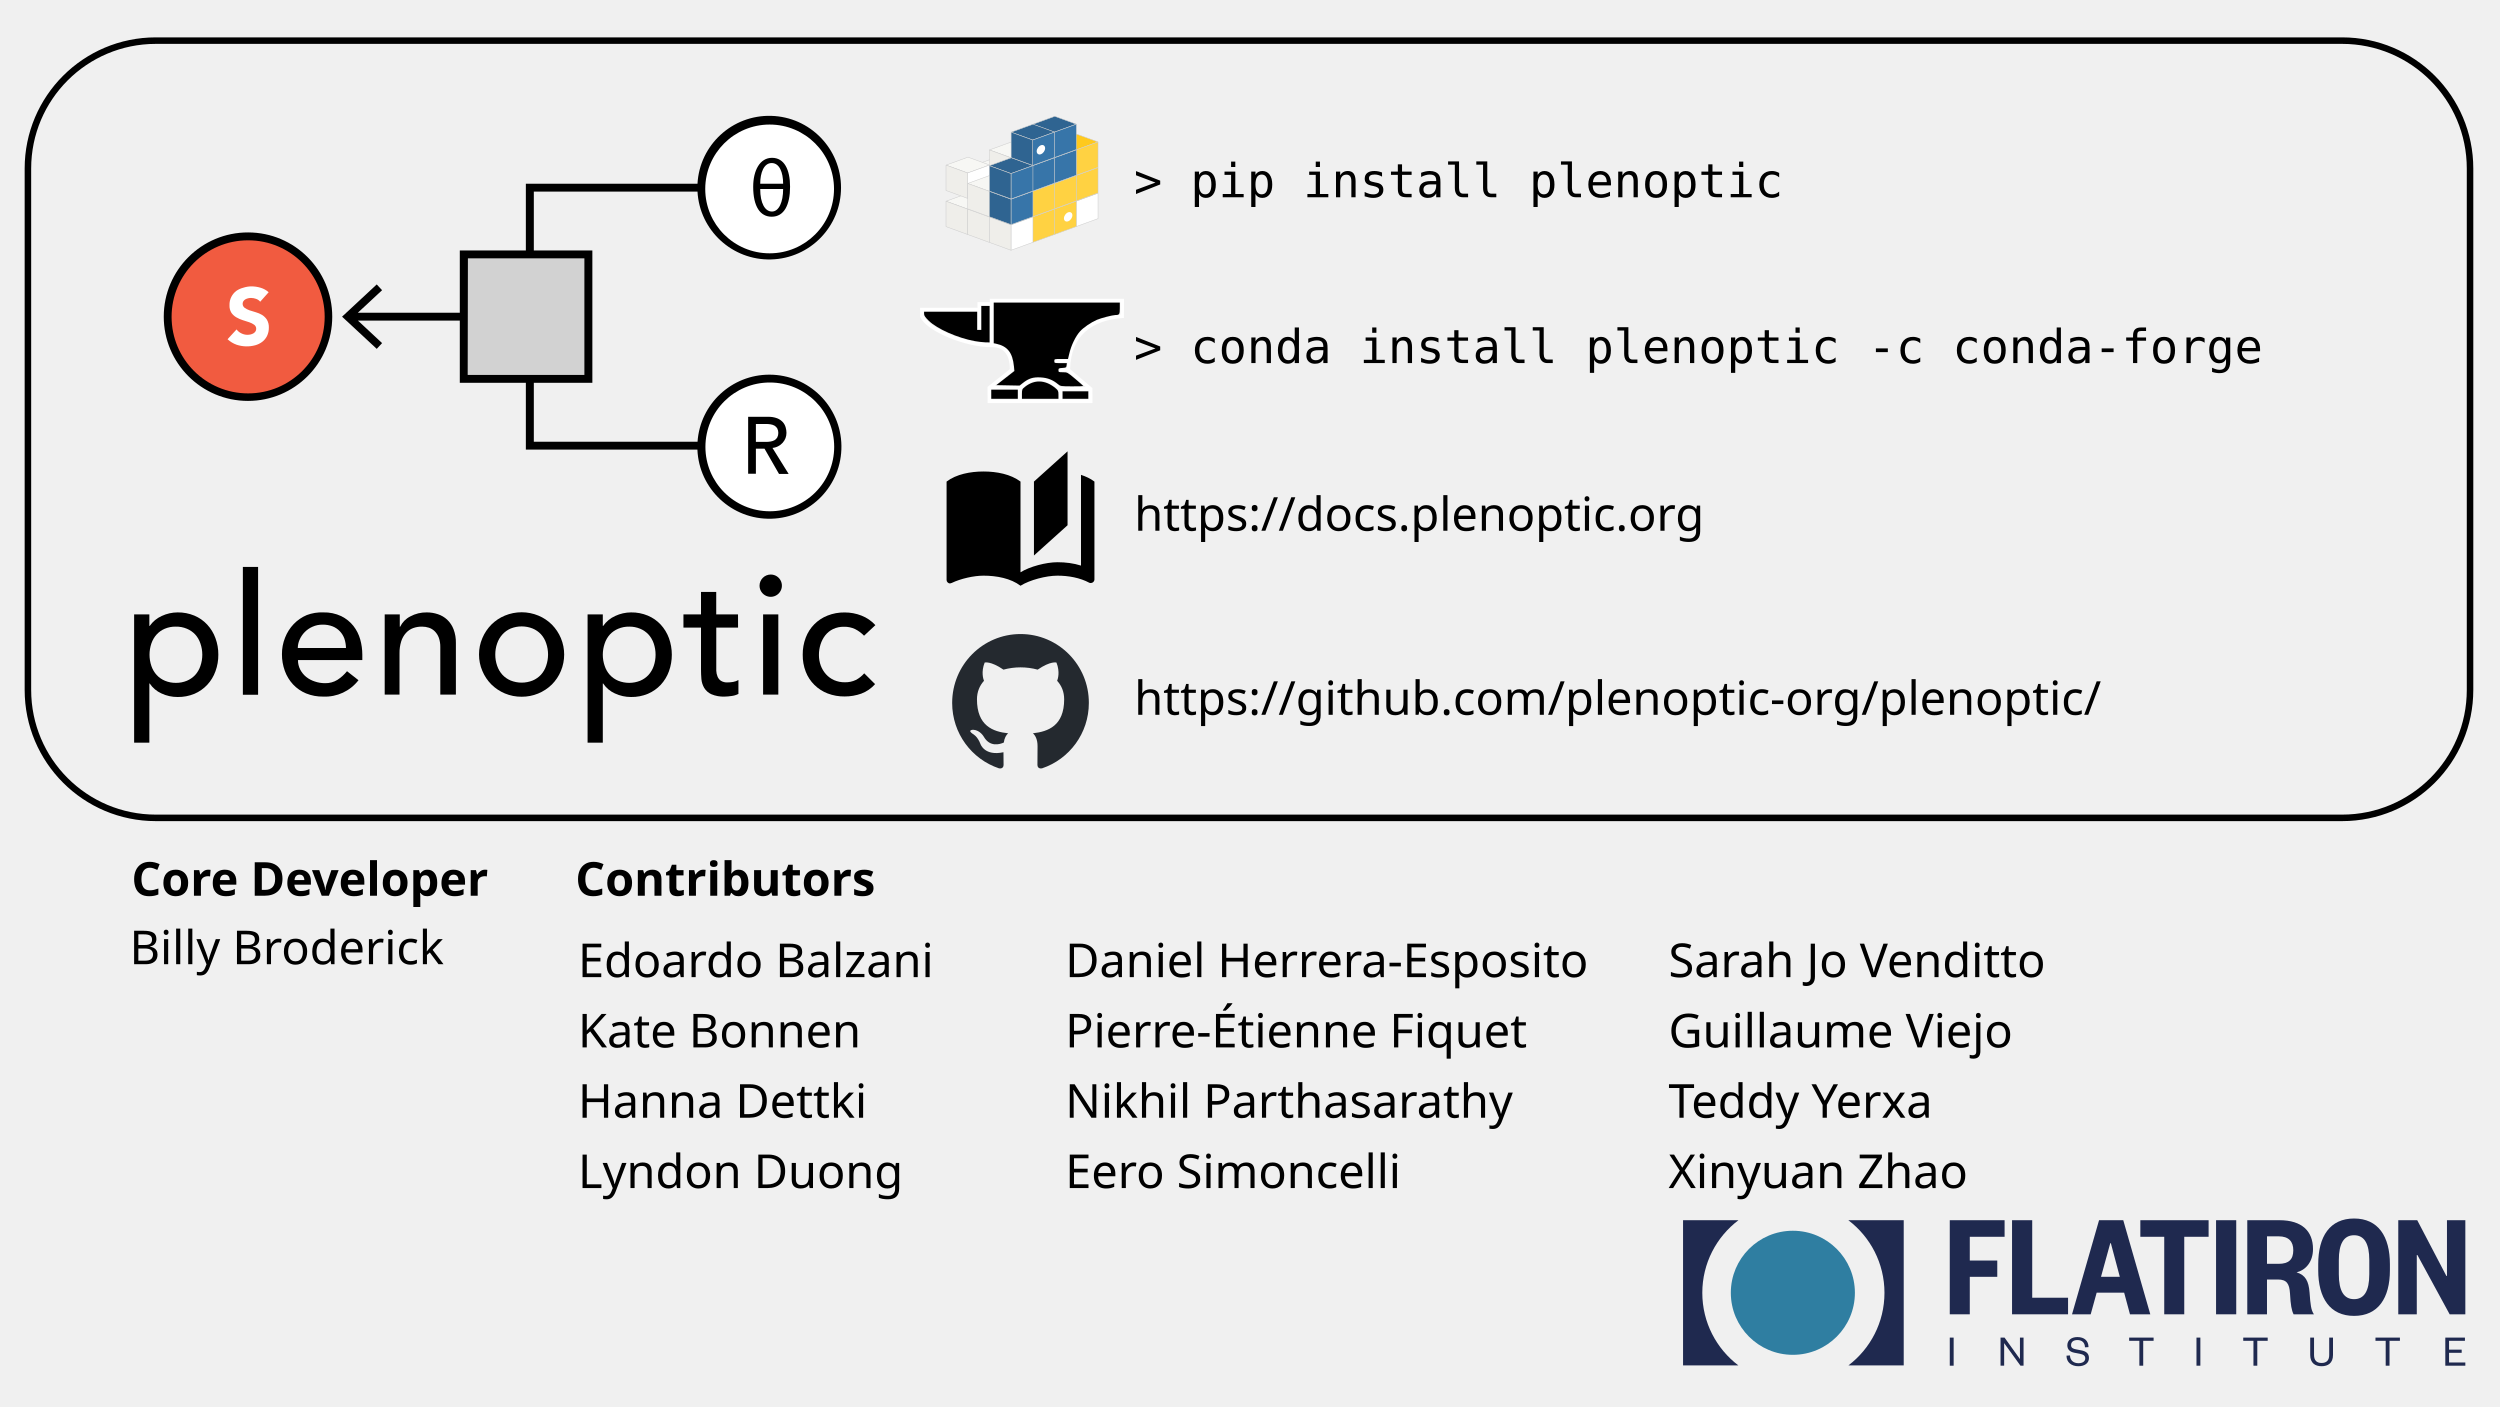
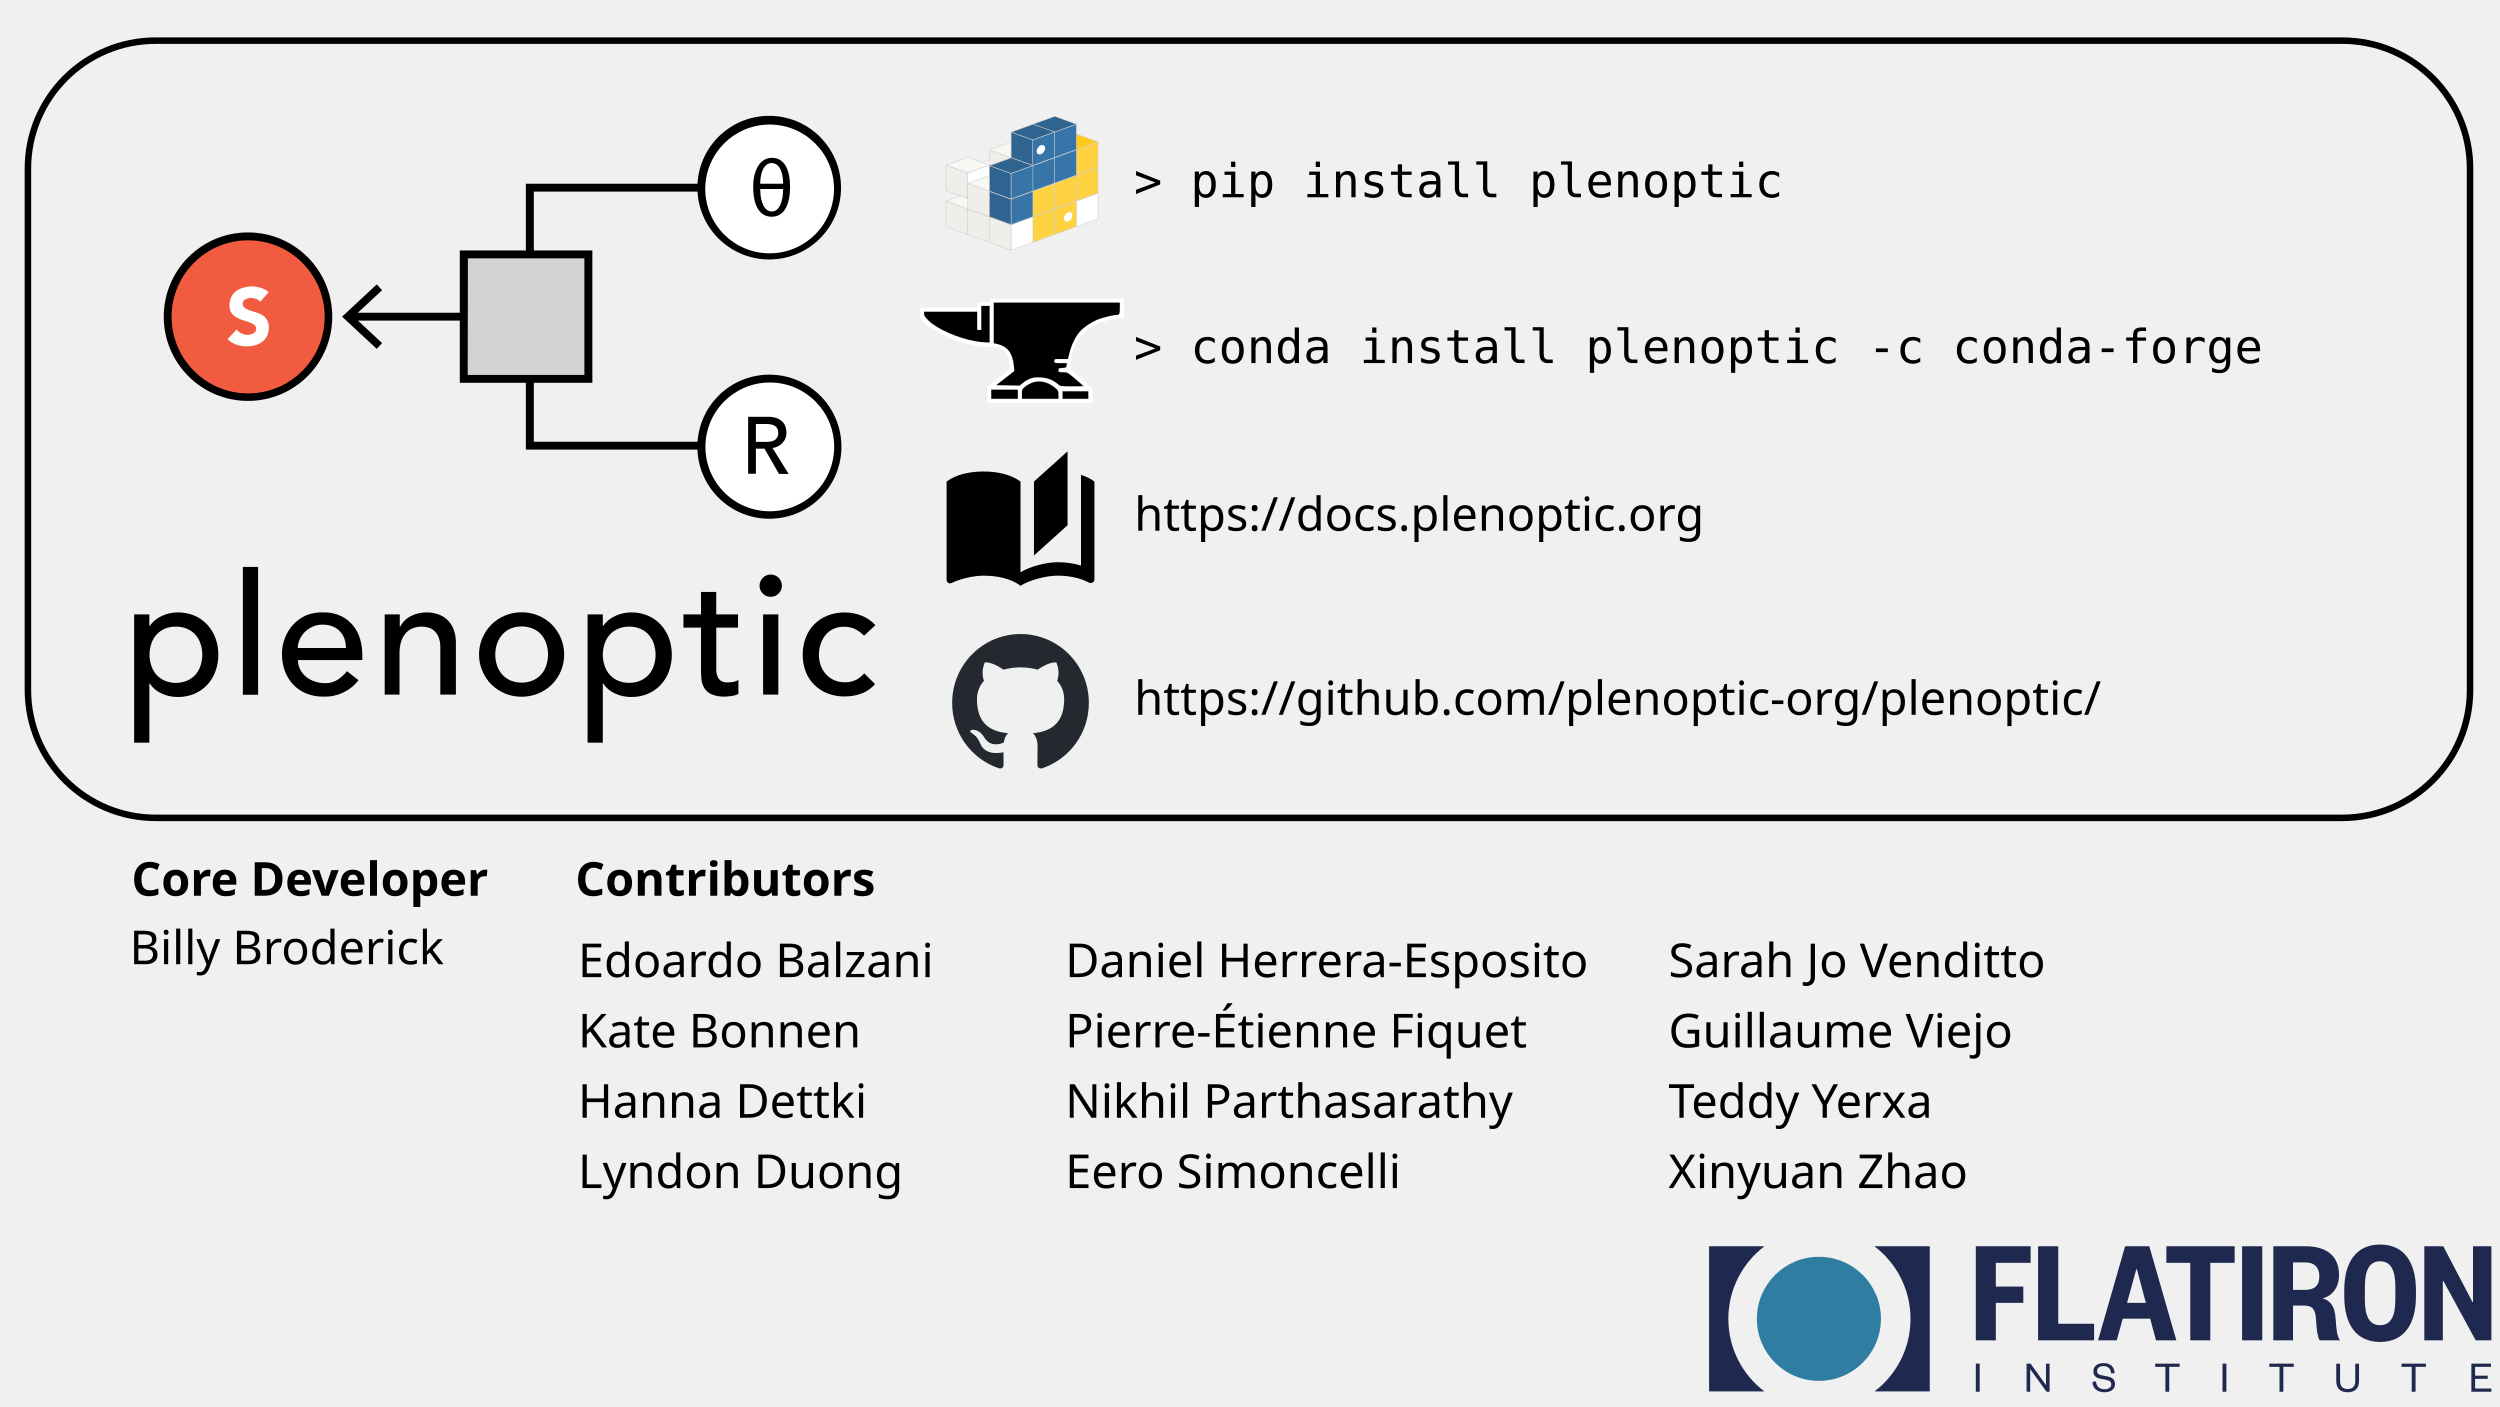
<svg xmlns="http://www.w3.org/2000/svg" width="1920" height="1080" viewBox="0 0 1920 1080" version="1.1" id="svg8" xml:space="preserve">
  <defs id="defs2">
    <style id="style224">.cls-1{fill:#f15b40;}.cls-2{fill:#fff;}.cls-3{fill:#d2d2d2;}</style>
    <clipPath clipPathUnits="userSpaceOnUse" id="clipPath2696">
      <path d="M 0,0 H 900 V 612 H 0 Z" id="path2694" />
    </clipPath>
    <clipPath clipPathUnits="userSpaceOnUse" id="clipPath2722">
      <path d="M 0,0 H 900 V 612 H 0 Z" id="path2720" />
    </clipPath>
    <clipPath clipPathUnits="userSpaceOnUse" id="clipPath2744">
      <path d="M 0,0 H 900 V 612 H 0 Z" id="path2742" />
    </clipPath>
    <clipPath clipPathUnits="userSpaceOnUse" id="clipPath2764">
      <path d="M 0,0 H 900 V 612 H 0 Z" id="path2762" />
    </clipPath>
  </defs>
  <g id="layer1" transform="translate(0,-11.24998)">
    <rect style="fill:none;stroke:none;stroke-width:8.731;stroke-miterlimit:11.5;stroke-dasharray:none;stop-color:#000000" id="rect8149" width="254.651" height="265.375" x="455.75" y="729.935" transform="matrix(1.47702,0,0,0.8881117,-175.1844,86.25784)" />
    <rect style="fill:none;stroke:none;stroke-width:8.263;stroke-miterlimit:11.5;stroke-dasharray:none;stop-color:#000000" id="rect8149-1" width="254.651" height="265.375" x="455.75" y="729.935" transform="matrix(1.649326,0,0,0.8881117,144.348,86.25784)" />
    <rect style="fill:none;stroke:none;stroke-width:8.283;stroke-miterlimit:11.5;stroke-dasharray:none;stop-color:#000000" id="rect8149-1-8" width="254.651" height="265.375" x="455.75" y="729.935" transform="matrix(1.641321,0,0,0.8881117,589.935,86.25784)" />
-     <g id="g3126" transform="matrix(4.551261,0,0,-4.551261,-1437.081,3224.514)" style="stroke-width:0.293">
+     <g id="g3126" transform="matrix(4.551261,0,0,-4.551261,-1417.081,3244.514)" style="stroke-width:0.293">
      <g id="g2672" transform="translate(644.7677,484.2341)" style="stroke-width:0.293">
        <path d="M 0,0 V 15.879 H 9.25 V 13.081 H 3.377 V 9.073 H 8.015 V 6.326 H 3.377 V 0 Z" style="fill:#1f294f;fill-opacity:1;fill-rule:nonzero;stroke:none;stroke-width:0.293" id="path2674" />
      </g>
      <g id="g2676" transform="translate(658.6792,500.1126)" style="stroke-width:0.293">
        <path d="m 0,0 v -13.081 h 6.049 v -2.798 H -3.403 V 0 Z" style="fill:#1f294f;fill-opacity:1;fill-rule:nonzero;stroke:none;stroke-width:0.293" id="path2678" />
      </g>
      <g id="g2680" transform="translate(674.0422,500.1126)" style="stroke-width:0.293">
        <path d="M 0,0 4.562,-15.879 H 1.134 l -0.983,3.655 h -4.637 l -1.009,-3.655 h -3.15 L -4.083,0 Z m -3.756,-9.552 h 3.176 l -1.512,5.671 h -0.101 z" style="fill:#1f294f;fill-opacity:1;fill-rule:nonzero;stroke:none;stroke-width:0.293" id="path2682" />
      </g>
      <g id="g2684" transform="translate(680.9583,484.2341)" style="stroke-width:0.293">
        <path d="m 0,0 v 13.081 h -4.033 v 2.798 H 7.486 V 13.081 H 3.377 V 0 Z" style="fill:#1f294f;fill-opacity:1;fill-rule:nonzero;stroke:none;stroke-width:0.293" id="path2686" />
      </g>
      <path d="m 693.106,484.234 h -3.403 v 15.879 h 3.403 z" style="fill:#1f294f;fill-opacity:1;fill-rule:nonzero;stroke:none;stroke-width:0.293" id="path2688" />
      <g id="g2690" style="stroke-width:0.293">
        <g id="g2692" clip-path="url(#clipPath2696)" style="stroke-width:0.293">
          <g id="g2698" transform="translate(702.7833,484.2341)" style="stroke-width:0.293">
            <path d="m 0,0 c -0.328,0.655 -0.504,1.562 -0.605,3.529 -0.101,1.613 -0.529,2.344 -2.041,2.344 h -1.84 V 0 h -3.327 v 15.879 h 5.419 c 3.856,0 5.671,-1.891 5.671,-4.865 C 3.277,8.796 1.991,7.435 0.504,7.082 1.991,6.629 2.546,5.621 2.697,3.68 2.848,1.562 2.949,0.731 3.428,0 Z m -2.52,8.519 c 1.713,0 2.47,0.731 2.47,2.294 0,1.461 -0.757,2.344 -2.47,2.344 H -4.486 V 8.519 Z" style="fill:#1f294f;fill-opacity:1;fill-rule:nonzero;stroke:none;stroke-width:0.293" id="path2700" />
          </g>
          <g id="g2702" transform="translate(719.0389,491.6793)" style="stroke-width:0.293">
            <path d="m 0,0 c 0,-4.713 -1.991,-7.713 -6.049,-7.713 -4.058,0 -6.049,3 -6.049,7.713 v 1.008 c 0,4.713 1.991,7.713 6.049,7.713 4.058,0 6.049,-3 6.049,-7.713 z m -3.478,1.689 c 0,2.822 -0.857,4.209 -2.571,4.209 -1.714,0 -2.571,-1.387 -2.571,-4.209 V -0.68 c 0,-2.823 0.857,-4.21 2.571,-4.21 1.714,0 2.571,1.387 2.571,4.21 z" style="fill:#1f294f;fill-opacity:1;fill-rule:nonzero;stroke:none;stroke-width:0.293" id="path2704" />
          </g>
        </g>
      </g>
      <g id="g2706" transform="translate(728.5651,490.7116)" style="stroke-width:0.293">
        <path d="m 0,0 h 0.101 v 9.401 h 3.1 V -6.478 H 0.555 L -4.89,3.529 h -0.1 V -6.478 H -8.116 V 9.401 h 3.201 z" style="fill:#1f294f;fill-opacity:1;fill-rule:nonzero;stroke:none;stroke-width:0.293" id="path2708" />
      </g>
      <path d="m 644.768,475.563 h 0.654 v 4.741 h -0.654 z" style="fill:#1f294f;fill-opacity:1;fill-rule:nonzero;stroke:none;stroke-width:0.293" id="path2710" />
      <g id="g2712" transform="translate(656.6081,476.6764)" style="stroke-width:0.293">
        <path d="M 0,0 V 3.627 H 0.61 V -1.114 H 0.09 l -2.754,3.808 v -3.808 h -0.61 v 4.741 h 0.677 z" style="fill:#1f294f;fill-opacity:1;fill-rule:nonzero;stroke:none;stroke-width:0.293" id="path2714" />
      </g>
      <g id="g2716" style="stroke-width:0.293">
        <g id="g2718" clip-path="url(#clipPath2722)" style="stroke-width:0.293">
          <g id="g2724" transform="translate(665.0476,477.2935)" style="stroke-width:0.293">
            <path d="m 0,0 c 0.038,-0.865 0.632,-1.31 1.43,-1.31 0.707,0 1.151,0.302 1.151,0.821 0,0.436 -0.286,0.647 -0.903,0.768 l -0.941,0.18 c -0.699,0.136 -1.181,0.512 -1.181,1.249 0,0.828 0.655,1.393 1.693,1.393 1.189,0 1.874,-0.632 1.882,-1.701 L 2.536,1.37 C 2.514,2.153 2.039,2.597 1.257,2.597 0.572,2.597 0.188,2.273 0.188,1.746 0.188,1.279 0.497,1.129 1.046,1.024 L 1.904,0.858 C 2.77,0.693 3.206,0.316 3.206,-0.444 c 0,-0.873 -0.753,-1.377 -1.776,-1.377 -1.167,0 -2.017,0.639 -2.017,1.783 z" style="fill:#1f294f;fill-opacity:1;fill-rule:nonzero;stroke:none;stroke-width:0.293" id="path2726" />
          </g>
        </g>
      </g>
      <g id="g2728" transform="translate(676.7616,475.5625)" style="stroke-width:0.293">
        <path d="M 0,0 V 4.2 H -1.724 V 4.741 H 2.401 V 4.2 H 0.647 V 0 Z" style="fill:#1f294f;fill-opacity:1;fill-rule:nonzero;stroke:none;stroke-width:0.293" id="path2730" />
      </g>
      <path d="m 686.398,475.563 h 0.655 v 4.741 h -0.655 z" style="fill:#1f294f;fill-opacity:1;fill-rule:nonzero;stroke:none;stroke-width:0.293" id="path2732" />
      <g id="g2734" transform="translate(696.0131,475.5625)" style="stroke-width:0.293">
        <path d="M 0,0 V 4.2 H -1.724 V 4.741 H 2.401 V 4.2 H 0.647 V 0 Z" style="fill:#1f294f;fill-opacity:1;fill-rule:nonzero;stroke:none;stroke-width:0.293" id="path2736" />
      </g>
      <g id="g2738" style="stroke-width:0.293">
        <g id="g2740" clip-path="url(#clipPath2744)" style="stroke-width:0.293">
          <g id="g2746" transform="translate(705.5891,477.3763)" style="stroke-width:0.293">
            <path d="m 0,0 v 2.928 h 0.647 v -2.935 c 0,-0.904 0.444,-1.347 1.272,-1.347 0.828,0 1.287,0.443 1.287,1.339 v 2.943 h 0.64 V 0 C 3.846,-1.385 2.988,-1.904 1.919,-1.904 0.85,-1.904 0,-1.385 0,0" style="fill:#1f294f;fill-opacity:1;fill-rule:nonzero;stroke:none;stroke-width:0.293" id="path2748" />
          </g>
        </g>
      </g>
      <g id="g2750" transform="translate(718.3264,475.5625)" style="stroke-width:0.293">
        <path d="M 0,0 V 4.2 H -1.724 V 4.741 H 2.401 V 4.2 H 0.647 V 0 Z" style="fill:#1f294f;fill-opacity:1;fill-rule:nonzero;stroke:none;stroke-width:0.293" id="path2752" />
      </g>
      <g id="g2754" transform="translate(731.7662,475.5625)" style="stroke-width:0.293">
        <path d="m 0,0 h -3.379 v 4.741 h 3.311 V 4.2 H -2.747 V 2.709 h 2.13 V 2.175 h -2.13 V 0.542 H 0 Z" style="fill:#1f294f;fill-opacity:1;fill-rule:nonzero;stroke:none;stroke-width:0.293" id="path2756" />
      </g>
      <g id="g2758" style="stroke-width:0.293">
        <g id="g2760" clip-path="url(#clipPath2764)" style="stroke-width:0.293">
          <g id="g2766" transform="translate(599.76,500.1126)" style="stroke-width:0.293">
            <path d="m 0,0 v -24.496 h 9.325 c -3.691,2.807 -6.076,7.244 -6.076,12.239 0,5.006 2.394,9.451 6.099,12.257" style="fill:#1f294f;fill-opacity:1;fill-rule:nonzero;stroke:none;stroke-width:0.293" id="path2768" />
          </g>
          <g id="g2770" transform="translate(636.9974,500.1126)" style="stroke-width:0.293">
            <path d="m 0,0 v -24.496 h -9.325 c 3.691,2.807 6.076,7.244 6.076,12.239 0,5.006 -2.394,9.451 -6.099,12.257" style="fill:#1f294f;fill-opacity:1;fill-rule:nonzero;stroke:none;stroke-width:0.293" id="path2772" />
          </g>
          <g id="g2774" transform="translate(607.8212,487.8647)" style="stroke-width:0.293">
            <path d="M 0,0 C 0,5.782 4.687,10.469 10.468,10.469 16.25,10.469 20.937,5.782 20.937,0 20.937,-5.782 16.25,-10.468 10.468,-10.468 4.687,-10.468 0,-5.782 0,0" style="fill:#2f7ea1;fill-opacity:1;fill-rule:nonzero;stroke:none;stroke-width:0.293" id="path2776" />
          </g>
        </g>
      </g>
    </g>
    <rect style="fill:none;stroke:#000000;stroke-width:5;stroke-miterlimit:11.5;stroke-dasharray:none;stop-color:#000000" id="rect6107" width="1875.553" height="596.923" x="61.439" y="71.2" transform="translate(-40,-28.75002)" ry="98.234" />
    <g id="Layer_1-2" data-name="Layer 1" transform="matrix(3.457981,0,0,3.457981,103.0126,100.8495)" style="stroke-width:0.289">
      <path d="m 0,110.55 h 3.38 v 2.56 h 0.08 a 6.46,6.46 0 0 1 2.68,-2.22 8.39,8.39 0 0 1 3.51,-0.79 9.38,9.38 0 0 1 3.74,0.72 8.23,8.23 0 0 1 2.85,2 8.79,8.79 0 0 1 1.82,3 10.28,10.28 0 0 1 0.64,3.66 10.38,10.38 0 0 1 -0.64,3.7 8.65,8.65 0 0 1 -1.82,3 8.46,8.46 0 0 1 -2.85,2 9.38,9.38 0 0 1 -3.74,0.71 8.31,8.31 0 0 1 -3.6,-0.8 6.12,6.12 0 0 1 -2.59,-2.2 H 3.38 v 13.14 H 0 Z m 9.24,2.71 A 6,6 0 0 0 6.8,113.73 5.27,5.27 0 0 0 5,115 a 5.71,5.71 0 0 0 -1.17,2 7.8,7.8 0 0 0 0,5 5.76,5.76 0 0 0 1.17,2 5.29,5.29 0 0 0 1.84,1.28 6.14,6.14 0 0 0 2.44,0.47 6.17,6.17 0 0 0 2.44,-0.47 5.38,5.38 0 0 0 1.84,-1.28 5.59,5.59 0 0 0 1.16,-2 7.62,7.62 0 0 0 0,-5 5.54,5.54 0 0 0 -1.16,-2 5.36,5.36 0 0 0 -1.84,-1.27 6,6 0 0 0 -2.48,-0.47 z" id="path228" style="stroke-width:0.289" />
      <path d="m 24.15,100 h 3.38 v 28.39 h -3.38 z" id="path230" style="stroke-width:0.289" />
      <path d="m 36.39,120.69 a 4.54,4.54 0 0 0 0.5,2.12 5.34,5.34 0 0 0 1.34,1.64 6.2,6.2 0 0 0 1.91,1 6.91,6.91 0 0 0 2.26,0.37 5,5 0 0 0 2.74,-0.73 9,9 0 0 0 2.14,-1.93 l 2.55,2 a 9.38,9.38 0 0 1 -7.83,3.64 9.74,9.74 0 0 1 -3.82,-0.71 8.33,8.33 0 0 1 -2.89,-2 8.81,8.81 0 0 1 -1.82,-3 10.61,10.61 0 0 1 -0.64,-3.7 9.63,9.63 0 0 1 0.7,-3.7 9.25,9.25 0 0 1 1.91,-3 8.76,8.76 0 0 1 2.91,-2 9.33,9.33 0 0 1 3.65,-0.59 8.8,8.8 0 0 1 4,0.83 7.88,7.88 0 0 1 2.69,2.16 8.68,8.68 0 0 1 1.52,3 12.68,12.68 0 0 1 0.47,3.4 v 1.2 z M 47.05,118 a 7.12,7.12 0 0 0 -0.35,-2.07 4.75,4.75 0 0 0 -1,-1.63 4.46,4.46 0 0 0 -1.6,-1.09 5.88,5.88 0 0 0 -2.23,-0.39 5.27,5.27 0 0 0 -2.27,0.47 5.55,5.55 0 0 0 -2.86,2.89 4.62,4.62 0 0 0 -0.39,1.82 z" id="path232" style="stroke-width:0.289" />
      <path d="M 55.65,110.55 H 59 v 2.74 h 0.08 a 5,5 0 0 1 2.24,-2.29 7.43,7.43 0 0 1 3.68,-0.9 7.55,7.55 0 0 1 2.46,0.4 5.54,5.54 0 0 1 2.07,1.22 5.79,5.79 0 0 1 1.41,2.12 8.1,8.1 0 0 1 0.52,3.06 v 11.45 H 68 v -10.51 a 6,6 0 0 0 -0.33,-2.12 3.87,3.87 0 0 0 -0.91,-1.43 3.31,3.31 0 0 0 -1.29,-0.79 4.88,4.88 0 0 0 -1.52,-0.24 5.62,5.62 0 0 0 -2,0.33 4.06,4.06 0 0 0 -1.58,1.08 5,5 0 0 0 -1.05,1.85 8.46,8.46 0 0 0 -0.38,2.67 v 9.16 h -3.29 z" id="path234" style="stroke-width:0.289" />
      <path d="m 76.6,119.45 a 9,9 0 0 1 0.74,-3.64 9.62,9.62 0 0 1 2,-3 9.23,9.23 0 0 1 3,-2 9.72,9.72 0 0 1 7.44,0 9.23,9.23 0 0 1 3,2 9.62,9.62 0 0 1 2,3 9.49,9.49 0 0 1 0,7.3 9.28,9.28 0 0 1 -2,3 9.49,9.49 0 0 1 -6.72,2.72 9.39,9.39 0 0 1 -3.72,-0.73 9.53,9.53 0 0 1 -3,-2 9.28,9.28 0 0 1 -2,-3 9.1,9.1 0 0 1 -0.74,-3.65 z m 3.61,0 a 7.45,7.45 0 0 0 0.41,2.5 5.76,5.76 0 0 0 1.17,2 5.29,5.29 0 0 0 1.84,1.28 6.57,6.57 0 0 0 4.88,0 5.38,5.38 0 0 0 1.84,-1.28 5.59,5.59 0 0 0 1.16,-2 7.62,7.62 0 0 0 0,-5 5.54,5.54 0 0 0 -1.16,-2 5.36,5.36 0 0 0 -1.84,-1.27 6.57,6.57 0 0 0 -4.88,0 5.27,5.27 0 0 0 -1.84,1.32 5.71,5.71 0 0 0 -1.17,2 7.39,7.39 0 0 0 -0.41,2.45 z" id="path236" style="stroke-width:0.289" />
      <path d="m 100.71,110.55 h 3.38 v 2.56 h 0.08 a 6.46,6.46 0 0 1 2.68,-2.22 8.39,8.39 0 0 1 3.51,-0.79 9.34,9.34 0 0 1 3.74,0.72 8.27,8.27 0 0 1 2.86,2 9.12,9.12 0 0 1 1.82,3 10.9,10.9 0 0 1 0,7.36 9,9 0 0 1 -1.82,3 8.5,8.5 0 0 1 -2.86,2 9.34,9.34 0 0 1 -3.74,0.71 8.38,8.38 0 0 1 -3.6,-0.8 6.12,6.12 0 0 1 -2.59,-2.2 h -0.08 v 13.14 h -3.38 z m 9.24,2.71 a 6,6 0 0 0 -2.44,0.47 5.27,5.27 0 0 0 -1.84,1.27 5.54,5.54 0 0 0 -1.16,2 7.62,7.62 0 0 0 0,5 5.59,5.59 0 0 0 1.16,2 5.29,5.29 0 0 0 1.84,1.28 6.57,6.57 0 0 0 4.88,0 5.29,5.29 0 0 0 1.84,-1.28 5.76,5.76 0 0 0 1.17,-2 7.8,7.8 0 0 0 0,-5 5.71,5.71 0 0 0 -1.17,-2 5.27,5.27 0 0 0 -1.84,-1.27 6,6 0 0 0 -2.39,-0.47 z" id="path238" style="stroke-width:0.289" />
      <path d="m 134.13,113.48 h -4.84 v 8.08 c 0,0.5 0,1 0,1.48 a 3.76,3.76 0 0 0 0.28,1.31 2.1,2.1 0 0 0 0.75,0.94 2.55,2.55 0 0 0 1.48,0.36 7.61,7.61 0 0 0 1.24,-0.11 3.7,3.7 0 0 0 1.17,-0.42 v 3.08 a 4.36,4.36 0 0 1 -1.56,0.47 11.2,11.2 0 0 1 -1.48,0.13 6.87,6.87 0 0 1 -3,-0.54 3.62,3.62 0 0 1 -1.57,-1.41 4.66,4.66 0 0 1 -0.61,-1.93 q -0.09,-1.08 -0.09,-2.16 v -9.28 H 122 v -2.93 h 3.9 v -5 h 3.38 v 5 h 4.84 z" id="path240" style="stroke-width:0.289" />
      <path d="m 138.9,104.17 a 2.49,2.49 0 0 1 2.48,-2.48 2.47,2.47 0 0 1 1.75,4.23 2.48,2.48 0 0 1 -4.23,-1.75 z m 0.79,6.38 h 3.38 v 17.8 h -3.38 z" id="path242" style="stroke-width:0.289" />
      <path d="m 162.11,115.28 a 7.17,7.17 0 0 0 -2,-1.48 5.51,5.51 0 0 0 -2.46,-0.51 5.39,5.39 0 0 0 -2.42,0.51 4.91,4.91 0 0 0 -1.73,1.39 6.42,6.42 0 0 0 -1.05,2 7.89,7.89 0 0 0 -0.36,2.38 6.79,6.79 0 0 0 0.41,2.35 6,6 0 0 0 1.17,1.93 5.33,5.33 0 0 0 1.8,1.3 5.79,5.79 0 0 0 2.37,0.47 5.39,5.39 0 0 0 2.44,-0.51 6.26,6.26 0 0 0 1.87,-1.48 l 2.41,2.4 a 7.64,7.64 0 0 1 -3.06,2.11 10.85,10.85 0 0 1 -3.7,0.63 10.21,10.21 0 0 1 -3.78,-0.67 8.62,8.62 0 0 1 -2.94,-1.9 8.29,8.29 0 0 1 -1.92,-2.93 10.16,10.16 0 0 1 -0.67,-3.77 10.3,10.3 0 0 1 0.67,-3.79 8.45,8.45 0 0 1 4.83,-4.9 9.91,9.91 0 0 1 3.81,-0.7 10.1,10.1 0 0 1 3.74,0.7 8.19,8.19 0 0 1 3.09,2.12 z" id="path244" style="stroke-width:0.289" />
      <circle class="cls-1" cx="25.32" cy="44.42" r="17.96" id="circle246" style="stroke-width:0.289" />
      <circle class="cls-2" cx="141.13" cy="16.05" r="15.31" id="circle248" style="stroke-width:0.289" />
      <circle class="cls-2" cx="141.13" cy="73.35" r="15.46" id="circle250" style="stroke-width:0.289" />
      <rect class="cls-3" x="72.94" y="30.34" width="28.16" height="28.16" id="rect252" style="stroke-width:0.289" />
      <path d="m 25.32,27.46 a 17,17 0 1 1 -17,17 17,17 0 0 1 17,-17 m 0,-1.75 A 18.71,18.71 0 1 0 44,44.42 18.71,18.71 0 0 0 25.32,25.71 Z" id="path254" style="stroke-width:0.289" />
      <path class="cls-2" d="m 28,41.1 a 2,2 0 0 0 -0.93,-0.64 3.41,3.41 0 0 0 -1.09,-0.2 2.7,2.7 0 0 0 -0.63,0.07 2.61,2.61 0 0 0 -0.61,0.22 1.4,1.4 0 0 0 -0.46,0.41 1.11,1.11 0 0 0 0.25,1.48 4.35,4.35 0 0 0 1.07,0.56 l 1.4,0.43 a 5.87,5.87 0 0 1 1.41,0.6 3.52,3.52 0 0 1 1.08,1.06 3.26,3.26 0 0 1 0.43,1.77 4.12,4.12 0 0 1 -0.4,1.84 3.64,3.64 0 0 1 -1.06,1.3 4.56,4.56 0 0 1 -1.56,0.77 7.17,7.17 0 0 1 -4.15,-0.12 5.81,5.81 0 0 1 -2,-1.22 l 2,-2.18 a 2.73,2.73 0 0 0 1.08,0.88 3,3 0 0 0 1.35,0.32 3.4,3.4 0 0 0 0.69,-0.08 2.67,2.67 0 0 0 0.62,-0.24 1.4,1.4 0 0 0 0.45,-0.42 1,1 0 0 0 0.17,-0.58 1.08,1.08 0 0 0 -0.44,-0.91 4.18,4.18 0 0 0 -1.1,-0.56 C 25.13,45.51 24.65,45.35 24.14,45.2 a 6.82,6.82 0 0 1 -1.43,-0.63 3.41,3.41 0 0 1 -1.1,-1 A 2.94,2.94 0 0 1 21.18,41.88 3.78,3.78 0 0 1 21.6,40 3.94,3.94 0 0 1 22.67,38.71 4.74,4.74 0 0 1 24.21,38 6.14,6.14 0 0 1 26,37.69 a 7.2,7.2 0 0 1 2.07,0.3 4.73,4.73 0 0 1 1.81,1 z" id="path256" style="stroke-width:0.289" />
      <path d="m 136.37,66.66 h 4.45 a 5.28,5.28 0 0 1 2,0.33 3.47,3.47 0 0 1 1.24,0.84 2.92,2.92 0 0 1 0.64,1.17 4.47,4.47 0 0 1 0.18,1.23 3.36,3.36 0 0 1 -0.21,1.17 3.45,3.45 0 0 1 -1.6,1.78 3.46,3.46 0 0 1 -1.3,0.39 l 3.59,5.77 h -2.14 L 140,73.73 h -1.91 v 5.58 h -1.72 z m 1.72,5.57 h 2.25 a 5.51,5.51 0 0 0 1,-0.08 2.68,2.68 0 0 0 0.88,-0.29 1.75,1.75 0 0 0 0.62,-0.62 2.11,2.11 0 0 0 0.23,-1 2.15,2.15 0 0 0 -0.23,-1 1.75,1.75 0 0 0 -0.62,-0.62 2.68,2.68 0 0 0 -0.88,-0.29 6.61,6.61 0 0 0 -1,-0.08 h -2.25 z" id="path258" style="stroke-width:0.289" />
      <path d="m 141.13,57.3 a 16,16 0 0 0 -16,14.89 H 88.77 V 59.11 h 13 V 29.72 h -13 V 16.64 h 36.35 a 15.95,15.95 0 1 0 0,-1.75 H 87 V 29.72 H 72.33 V 43.54 H 49.69 l 5.38,-5 -1.19,-1.28 -7.7,7.16 7.7,7.15 1.19,-1.28 -5.37,-5 H 72.33 V 59.11 H 87 v 14.83 h 38.1 a 16,16 0 1 0 16,-16.64 z m 0,-55.55 a 14.3,14.3 0 1 1 -14.29,14.3 14.32,14.32 0 0 1 14.29,-14.3 z m -67,29.72 H 100 V 57.36 H 74.08 Z m 67.05,56.17 a 14.3,14.3 0 1 1 14.3,-14.29 14.31,14.31 0 0 1 -14.35,14.29 z" id="path260" style="stroke-width:0.289" />
      <path d="m 137.49,15.57 c 0,-3.64 1.49,-6.43 4.19,-6.43 2.7,0 4,2.59 4,6.43 0,4 -1.31,6.65 -4.08,6.65 -2.53,0 -4.11,-2.22 -4.11,-6.65 z m 6.65,-0.68 c 0,-2.54 -0.82,-4.59 -2.55,-4.59 -1.73,0 -2.54,2.16 -2.54,4.59 z m -5.09,1.18 c 0,3.18 1.07,5 2.61,5 1.54,0 2.48,-2.08 2.48,-5 z" id="path262" style="stroke-width:0.289" />
    </g>
    <g id="g7" transform="translate(0,-40)">
      <g id="g5884" transform="matrix(1.066665,0,0,1.066665,726.3492,57.78043)">
        <path d="m 15.801,114.616 15.555,5.662 15.786,-5.746 -15.555,-5.662 z m 15.623,-12.783 15.556,5.662 15.785,-5.746 -15.555,-5.662 z" fill="#f7f7f4" stroke="#cccccc" stroke-width="0.355" stroke-linejoin="bevel" id="path5773" />
        <path d="m 31.424,101.833 15.556,5.662 v 18.282 l -15.556,-5.661 z" fill="#efeeea" stroke="#cccccc" stroke-width="0.355" stroke-linejoin="bevel" id="path5775" />
        <path d="m 0.178,138.76 15.555,5.663 15.786,-5.746 -15.556,-5.662 z" fill="#f7f7f4" stroke="#cccccc" stroke-width="0.355" stroke-linejoin="bevel" id="path5777" />
        <path d="m 0.178,138.76 15.555,5.663 v 18.282 L 0.178,157.044 Z" fill="#efeeea" stroke="#cccccc" stroke-width="0.355" stroke-linejoin="bevel" id="path5779" />
        <path d="m 0.178,112.76 15.555,5.663 15.786,-5.746 -15.556,-5.662 z" fill="#f7f7f4" stroke="#cccccc" stroke-width="0.355" stroke-linejoin="bevel" id="path5781" />
        <path d="m 15.733,118.423 v 18.282 l 15.786,-5.745 v -18.283 z" fill="#ffffff" stroke="#cccccc" stroke-width="0.355" stroke-linejoin="bevel" id="path5783" />
        <path d="m 0.178,112.76 15.555,5.663 v 18.282 L 0.178,131.044 Z" fill="#efeeea" stroke="#cccccc" stroke-width="0.355" stroke-linejoin="bevel" id="path5785" />
        <path d="m 15.8,144.442 15.556,5.662 v 18.283 l -15.555,-5.662 z" fill="#efeeea" stroke="#cccccc" stroke-width="0.355" stroke-linejoin="bevel" id="path5791" />
        <path d="m 15.8,125.978 15.556,5.662 15.786,-5.746 -15.555,-5.661 z" fill="#f7f7f4" stroke="#cccccc" stroke-width="0.355" stroke-linejoin="bevel" id="path5793" />
        <path d="m 15.8,125.978 15.556,5.662 v 18.283 l -15.555,-5.662 z" fill="#efeeea" stroke="#cccccc" stroke-width="0.355" stroke-linejoin="bevel" id="path5795" />
        <path d="m 93.85,138.741 v 18.283 l 15.785,-5.745 v -18.283 z" fill="#ffffff" stroke="#cccccc" stroke-width="0.355" stroke-linejoin="bevel" id="path5797" />
        <path d="m 78.226,144.423 v 18.282 l 15.786,-5.745 v -18.283 z" fill="#ffd242" stroke="#cccccc" stroke-width="0.355" stroke-linejoin="bevel" id="path5799" />
        <path d="m 91.151,148.88 a 2.617,3.737 35 0 1 -3.032,4.33 2.617,3.737 35 0 1 -3.031,-2.122 2.617,3.737 35 0 1 3.031,-4.33 2.617,3.737 35 0 1 3.032,2.123 z" fill="#ffffff" id="path5801" />
        <path d="m 62.603,150.104 v 18.283 l 15.786,-5.746 v -18.283 z" fill="#ffd242" stroke="#cccccc" stroke-width="0.355" stroke-linejoin="bevel" id="path5803" />
        <path d="m 46.98,155.785 v 18.283 l 15.785,-5.746 V 150.04 Z" fill="#ffffff" stroke="#cccccc" stroke-width="0.355" stroke-linejoin="bevel" id="path5805" />
        <path d="m 31.424,150.123 15.556,5.662 v 18.283 l -15.556,-5.662 z" fill="#efeeea" stroke="#cccccc" stroke-width="0.355" stroke-linejoin="bevel" id="path5807" />
        <path d="m 93.85,120.278 v 18.282 l 15.785,-5.745 v -18.283 z" fill="#ffd242" stroke="#cccccc" stroke-width="0.355" stroke-linejoin="bevel" id="path5809" />
        <path d="M 78.294,96.152 93.85,101.814 109.635,96.068 94.08,90.406 Z" fill="#ffc91d" stroke="#cccccc" stroke-width="0.355" stroke-linejoin="bevel" id="path5811" />
        <path d="m 93.85,101.814 v 18.282 l 15.785,-5.745 V 96.068 Z m -15.624,24.145 v 18.282 l 15.786,-5.745 v -18.283 z" fill="#ffd242" stroke="#cccccc" stroke-width="0.355" stroke-linejoin="bevel" id="path5813" />
        <path d="m 78.226,107.495 v 18.282 l 15.786,-5.745 v -18.283 z" fill="#3775a9" stroke="#cccccc" stroke-width="0.355" stroke-linejoin="bevel" id="path5815" />
        <path d="M 62.671,83.369 78.226,89.031 94.012,83.285 78.457,77.624 Z" fill="#2f6491" stroke="#cccccc" stroke-width="0.355" stroke-linejoin="bevel" id="path5817" />
        <path d="m 78.226,89.03 v 18.283 l 15.786,-5.745 V 83.285 Z" fill="#3775a9" stroke="#cccccc" stroke-width="0.355" stroke-linejoin="bevel" id="path5819" />
        <path d="m 62.603,131.64 v 18.283 l 15.786,-5.746 v -18.283 z" fill="#ffd242" stroke="#cccccc" stroke-width="0.355" stroke-linejoin="bevel" id="path5821" />
        <path d="m 62.603,113.176 v 18.283 l 15.786,-5.746 V 107.43 Z M 46.98,137.321 v 18.283 l 15.785,-5.746 v -18.282 z" fill="#3775a9" stroke="#cccccc" stroke-width="0.355" stroke-linejoin="bevel" id="path5823" />
        <path d="m 31.424,131.66 15.556,5.661 v 18.283 l -15.556,-5.662 z m 0,-18.465 15.556,5.662 15.785,-5.745 -15.555,-5.662 z" fill="#2f6491" stroke="#cccccc" stroke-width="0.355" stroke-linejoin="bevel" id="path5825" />
        <path d="m 46.98,118.857 v 18.283 l 15.785,-5.746 v -18.282 z" fill="#3775a9" stroke="#cccccc" stroke-width="0.355" stroke-linejoin="bevel" id="path5827" />
        <path d="m 31.424,113.195 15.556,5.662 V 137.14 L 31.424,131.478 Z M 47.048,89.05 62.603,94.712 78.389,88.966 62.833,83.305 Z" fill="#2f6491" stroke="#cccccc" stroke-width="0.355" stroke-linejoin="bevel" id="path5829" />
        <path d="m 62.603,94.712 v 18.283 l 15.786,-5.746 V 88.966 Z" fill="#3775a9" stroke="#cccccc" stroke-width="0.355" stroke-linejoin="bevel" id="path5831" />
        <path d="m 47.048,89.05 15.555,5.662 v 18.283 l -15.555,-5.662 z" fill="#2f6491" stroke="#cccccc" stroke-width="0.355" stroke-linejoin="bevel" id="path5833" />
        <path d="m 71.528,100.584 a 2.617,3.737 35 0 1 -3.032,4.33 2.617,3.737 35 0 1 -3.032,-2.123 2.617,3.737 35 0 1 3.032,-4.33 2.617,3.737 35 0 1 3.032,2.123 z" fill="#ffffff" id="path5835" />
      </g>
      <text xml:space="preserve" style="font-size:36px;font-family:sans-serif;-inkscape-font-specification:sans-serif;text-align:center;text-anchor:middle;fill:none;stroke:#000000;stroke-width:10;stroke-miterlimit:11.5;stroke-dasharray:none;stop-color:#000000" x="782.309" y="171.596" id="text6717" transform="translate(88.59849,31.14006)">
        <tspan id="tspan6715" x="782.309" y="171.596" style="font-style:normal;font-variant:normal;font-weight:normal;font-stretch:normal;font-size:36px;font-family:monospace;-inkscape-font-specification:monospace;text-align:start;text-anchor:start;fill:#000000;stroke:none">&gt; pip install plenoptic</tspan>
      </text>
    </g>
    <g id="g6843" transform="translate(-105.9959,77.2055)">
      <path fill-rule="evenodd" clip-rule="evenodd" d="M 48.854,0 C 21.839,0 0,22 0,49.217 c 0,21.756 13.993,40.172 33.405,46.69 2.427,0.49 3.316,-1.059 3.316,-2.362 0,-1.141 -0.08,-5.052 -0.08,-9.127 -13.59,2.934 -16.42,-5.867 -16.42,-5.867 -2.184,-5.704 -5.42,-7.17 -5.42,-7.17 -4.448,-3.015 0.324,-3.015 0.324,-3.015 4.934,0.326 7.523,5.052 7.523,5.052 4.367,7.496 11.404,5.378 14.235,4.074 0.404,-3.178 1.699,-5.378 3.074,-6.6 -10.839,-1.141 -22.243,-5.378 -22.243,-24.283 0,-5.378 1.94,-9.778 5.014,-13.2 -0.485,-1.222 -2.184,-6.275 0.486,-13.038 0,0 4.125,-1.304 13.426,5.052 a 46.97,46.97 0 0 1 12.214,-1.63 c 4.125,0 8.33,0.571 12.213,1.63 9.302,-6.356 13.427,-5.052 13.427,-5.052 2.67,6.763 0.97,11.816 0.485,13.038 3.155,3.422 5.015,7.822 5.015,13.2 0,18.905 -11.404,23.06 -22.324,24.283 1.78,1.548 3.316,4.481 3.316,9.126 0,6.6 -0.08,11.897 -0.08,13.526 0,1.304 0.89,2.853 3.316,2.364 C 83.634,89.388 97.627,70.973 97.627,49.217 97.707,22 75.788,0 48.854,0 Z" fill="#24292f" id="path5926" transform="matrix(1.0753,0,0,1.0753,837.2567,420.9863)" style="stroke-width:0.93" />
      <text xml:space="preserve" style="font-style:normal;font-variant:normal;font-weight:normal;font-stretch:normal;font-size:36px;font-family:sans-serif;-inkscape-font-specification:sans-serif;text-align:start;text-anchor:start;fill:#000000;stroke:none;stroke-width:10;stroke-miterlimit:11.5;stroke-dasharray:none;stop-color:#000000" x="968.271" y="455.155" id="text6838" transform="translate(8.832354,27.84606)">
        <tspan id="tspan6836" x="968.271" y="455.155">https://github.com/plenoptic-org/plenoptic/</tspan>
      </text>
    </g>
    <rect style="fill:none;stroke:none;stroke-width:11.462;stroke-miterlimit:11.5;stroke-dasharray:none;stop-color:#000000" id="rect7286-0" width="469.155" height="685.132" x="88.864" y="669.881" transform="matrix(0.932904,0,0,0.8159548,500.3332,130.5945)" ry="0" />
    <text xml:space="preserve" style="font-style:normal;font-variant:normal;font-weight:normal;font-stretch:normal;font-size:36px;font-family:sans-serif;-inkscape-font-specification:sans-serif;text-align:start;text-anchor:start;fill:none;stroke:none;stroke-width:10;stroke-miterlimit:11.5;stroke-dasharray:none;stop-color:#000000" x="-23.19" y="672.2" id="text8009" transform="translate(124.1147,26.98737)">
      <tspan id="tspan8007" x="-23.19" y="672.2" style="font-weight:bold;fill:#000000">Core Developer</tspan>
    </text>
    <text xml:space="preserve" style="font-style:normal;font-variant:normal;font-weight:normal;font-stretch:normal;font-size:36px;font-family:sans-serif;-inkscape-font-specification:sans-serif;text-align:start;text-anchor:start;fill:none;stroke:none;stroke-width:10;stroke-miterlimit:11.5;stroke-dasharray:none;stop-color:#000000" x="-23.19" y="672.2" id="text8009-62" transform="translate(122.7107,79.5771)">
      <tspan id="tspan8007-6" x="-23.19" y="672.2" style="font-weight:normal;fill:#000000">Billy Broderick</tspan>
    </text>
    <text xml:space="preserve" style="font-style:normal;font-variant:normal;font-weight:normal;font-stretch:normal;font-size:36px;line-height:1.5;font-family:sans-serif;-inkscape-font-specification:'sans-serif, Normal';font-variant-ligatures:normal;font-variant-caps:normal;font-variant-numeric:normal;font-variant-east-asian:normal;text-align:start;word-spacing:0px;white-space:pre;shape-inside:url(#rect8149) url(#rect8149-1) url(#rect8149-1-8);display:inline;fill:#000000;stroke:none;stroke-width:10;stroke-miterlimit:11.5;stroke-dasharray:none;stop-color:#000000" x="120.39" y="744.244" id="text6995" transform="translate(-57.54354,-20)" />
    <text xml:space="preserve" style="font-style:normal;font-variant:normal;font-weight:normal;font-stretch:normal;font-size:36px;font-family:sans-serif;-inkscape-font-specification:sans-serif;text-align:start;text-anchor:start;fill:none;stroke:none;stroke-width:10;stroke-miterlimit:11.5;stroke-dasharray:none;stop-color:#000000" x="-23.19" y="672.2" id="text8009-6" transform="translate(465.0193,26.98737)">
      <tspan id="tspan8007-0" x="-23.19" y="672.2" style="font-weight:bold;fill:#000000">Contributors</tspan>
    </text>
    <g id="g1" transform="translate(0,70.37712)">
      <g id="g6848" transform="translate(-105.9959,17.2055)">
        <text xml:space="preserve" style="font-style:normal;font-variant:normal;font-weight:normal;font-stretch:normal;font-size:36px;font-family:monospace;-inkscape-font-specification:monospace;text-align:start;text-anchor:start;fill:#000000;stroke:none;stroke-width:10;stroke-miterlimit:11.5;stroke-dasharray:none;stop-color:#000000" x="855.378" y="321.339" id="text6834" transform="translate(121.7255,9.92619)">
          <tspan id="tspan6832" x="855.378" y="321.339" style="font-style:normal;font-variant:normal;font-weight:normal;font-stretch:normal;font-size:36px;font-family:sans-serif;-inkscape-font-specification:sans-serif;text-align:start;text-anchor:start">https://docs.plenoptic.org</tspan>
        </text>
      </g>
      <path fill="currentColor" d="m 19,2 -5,4.5 v 11 L 19,13 Z M 6.5,5 C 4.55,5 2.45,5.4 1,6.5 v 14.66 c 0,0.25 0.25,0.5 0.5,0.5 0.1,0 0.15,-0.07 0.25,-0.07 1.35,-0.65 3.3,-1.09 4.75,-1.09 1.95,0 4.05,0.4 5.5,1.5 1.35,-0.85 3.8,-1.5 5.5,-1.5 1.65,0 3.35,0.31 4.75,1.06 0.1,0.05 0.15,0.03 0.25,0.03 0.25,0 0.5,-0.25 0.5,-0.5 V 6.5 C 22.4,6.05 21.75,5.75 21,5.5 V 19 c -1.1,-0.35 -2.3,-0.5 -3.5,-0.5 -1.7,0 -4.15,0.65 -5.5,1.5 V 6.5 C 10.55,5.4 8.45,5 6.5,5" id="path1-5" transform="matrix(5.161463,0,0,5.161463,721.8125,277.1729)" style="stroke-width:0.194;fill:#000000" />
    </g>
    <g id="g8" transform="translate(0,44.50609)">
      <text xml:space="preserve" style="font-size:36px;font-family:sans-serif;-inkscape-font-specification:sans-serif;text-align:center;text-anchor:middle;fill:none;stroke:#000000;stroke-width:10;stroke-miterlimit:11.5;stroke-dasharray:none;stop-color:#000000" x="782.309" y="171.596" id="text6717-6" transform="translate(88.59849,74.00978)">
        <tspan id="tspan6715-0" x="782.309" y="171.596" style="font-style:normal;font-variant:normal;font-weight:normal;font-stretch:normal;font-size:36px;font-family:monospace;-inkscape-font-specification:monospace;text-align:start;text-anchor:start;fill:#000000;stroke:none">&gt; conda install plenoptic -c conda-forge</tspan>
      </text>
      <g id="g6" transform="translate(-196.3286,357.6221)">
        <path fill="currentColor" d="M 10.943,7.823 10.948,8.35 H 9.005 L 9.016,9.225 V 9.23 L 0.005,9.235 V 9.516 L 0,10.631 0.027,10.688 c 0.28,0.619 0.885,1.197 1.676,1.749 0.792,0.547 1.781,1.057 2.86,1.505 2.161,0.885 4.672,1.495 6.677,1.469 0.995,-0.016 1.681,0.301 2.156,0.895 0.459,0.568 0.683,1.453 0.697,2.557 l -3.505,2.787 0.011,2.532 h 16.453 l -0.005,-2.349 -3.505,-2.959 c 0.073,-2.687 0.943,-4.593 2.371,-5.875 1.448,-1.307 3.479,-1.984 5.828,-2.156 l 0.255,-0.021 0.005,-2.995 z m 0.568,0.562 19.927,0.005 -0.005,1.943 c -2.317,0.208 -4.391,0.891 -5.901,2.251 -1.213,1.093 -1.911,2.744 -2.255,4.708 l -2.156,0.005 0.005,0.563 2.047,-0.005 c -0.036,0.301 -0.151,0.536 -0.167,0.853 l -1.188,-0.005 -0.005,0.563 1.328,0.005 2.849,2.407 h -3.921 c -0.964,-0.896 -2.068,-1.484 -3.219,-1.541 -1.089,-0.053 -2.188,0.432 -3.183,1.385 l -3.973,-0.032 3,-2.375 v -0.136 c 0,-1.26 -0.267,-2.291 -0.855,-3.025 -0.527,-0.661 -1.344,-1 -2.323,-1.052 L 11.505,8.913 h 0.011 z M 9.573,8.912 h 1.369 l 0.011,5.875 C 9.104,14.755 6.786,14.246 4.781,13.422 3.729,12.99 2.77,12.49 2.026,11.974 1.291,11.47 0.781,10.938 0.567,10.479 V 9.798 L 9.015,9.793 v 2.88 H 9.578 V 9.793 H 9.583 L 9.578,9.214 V 8.913 Z m 9.25,11.785 c 1,0.048 2,0.584 2.907,1.439 l -0.005,1.484 h -5.792 l -0.011,-1.604 c 0.943,-0.953 1.928,-1.365 2.901,-1.319 m -7.678,1.35 4.215,0.032 0.009,1.541 h -4.213 z m 15.334,0.193 0.005,1.38 h -4.197 v -1.38 z" id="path1" transform="matrix(4.894137,0,0,4.894137,902.936,-199.6949)" style="fill:#ffffff;stroke-width:0.204" />
        <path style="opacity:1;fill:#000000;fill-opacity:1;stroke:none;stroke-width:19.94;stroke-linecap:square;stroke-linejoin:round;stroke-miterlimit:4;stroke-dasharray:none;stroke-dashoffset:0;stroke-opacity:1" d="M 79.5,99.408 C 73.182,94.099 66.967,91.684 58.409,91.212 49.326,90.711 44.116,92.364 36.991,98.007 L 33.142,101.056 19.132,100.778 5.123,100.5 16.012,92 26.902,83.5 26.371,78 C 24.764,61.347 18.592,53.512 4.75,50.55 L 2,49.962 V 25.481 1 h 76 76 V 7.893 C 154,15.198 153.463,16 148.578,16 c -3.165,0 -17.279,3.645 -22.078,5.702 -7.235,3.101 -16.402,9.38 -20.625,14.129 -5.148,5.788 -10.351,16.474 -12.638,25.956 L 91.5,68.986 l -8.25,0.007 C 75.119,69 75,69.036 75,71.5 c 0,2.446 0.162,2.5 7.566,2.5 h 7.566 l -0.316,2.75 C 89.527,79.268 89.1,79.526 84.75,79.805 80.461,80.08 80,80.347 80,82.555 80,84.846 80.339,85 85.391,85 c 5.289,0 5.573,0.154 15,8.113 5.285,4.462 9.609,8.287 9.609,8.5 0,0.213 -6.188,0.371 -13.75,0.351 -13.211,-0.035 -13.868,-0.135 -16.75,-2.556 z" id="path2" transform="matrix(0.6369247,0,0,0.6369247,958.2532,-159.1274)" />
        <path style="opacity:1;fill:#000000;fill-opacity:1;stroke:none;stroke-width:19.94;stroke-linecap:square;stroke-linejoin:round;stroke-miterlimit:4;stroke-dasharray:none;stroke-dashoffset:0;stroke-opacity:1" d="M 63.174,43.446 C 42.538,39.677 17.826,28.792 7.824,19.065 3.561,14.92 2,12.678 2,10.701 V 8 H 34 66 V 19 30 H 68.5 71 V 15.5 1 h 5 5 v 22 22 l -5.25,-0.108 c -2.888,-0.059 -8.547,-0.71 -12.576,-1.446 z" id="path3" transform="matrix(0.6369247,0,0,0.6369247,904.7515,-156.5797)" />
        <path style="opacity:1;fill:#000000;fill-opacity:1;stroke:none;stroke-width:19.94;stroke-linecap:square;stroke-linejoin:round;stroke-miterlimit:4;stroke-dasharray:none;stroke-dashoffset:0;stroke-opacity:1" d="M 2,6.5 V 1 H 18 34 V 6.5 12 H 18 2 Z" id="path4" transform="matrix(0.6369247,0,0,0.6369247,956.3424,-92.25028)" />
        <path style="opacity:1;fill:#000000;fill-opacity:1;stroke:none;stroke-width:19.94;stroke-linecap:square;stroke-linejoin:round;stroke-miterlimit:4;stroke-dasharray:none;stroke-dashoffset:0;stroke-opacity:1" d="M 2,16.25 C 2,10.865 2.225,10.321 5.538,7.677 17.002,-1.47 30.115,-0.981 42.25,9.047 45.657,11.862 46,12.597 46,17.073 V 22 H 24 2 Z" id="path5" transform="matrix(0.6369247,0,0,0.6369247,979.9086,-98.61953)" />
        <path style="opacity:1;fill:#000000;fill-opacity:1;stroke:none;stroke-width:19.94;stroke-linecap:square;stroke-linejoin:round;stroke-miterlimit:4;stroke-dasharray:none;stroke-dashoffset:0;stroke-opacity:1" d="M 2,5.5 V 1 H 17.5 33 V 5.5 10 H 17.5 2 Z" id="path6" transform="matrix(0.6369247,0,0,0.6369247,1011.118,-90.97643)" />
      </g>
    </g>
    <rect style="font-variation-settings:normal;opacity:1;vector-effect:none;fill:none;fill-opacity:1;stroke:none;stroke-width:10;stroke-linecap:butt;stroke-linejoin:miter;stroke-miterlimit:11.5;stroke-dasharray:none;stroke-dashoffset:0;stroke-opacity:1;-inkscape-stroke:none" id="rect22" width="294.64" height="220.411" x="451.436" y="716.823" transform="matrix(1.066324,0,0,1,-37.45967,7.593566)" />
    <rect style="font-variation-settings:normal;vector-effect:none;fill:none;fill-opacity:1;stroke:none;stroke-width:10;stroke-linecap:butt;stroke-linejoin:miter;stroke-miterlimit:11.5;stroke-dasharray:none;stroke-dashoffset:0;stroke-opacity:1;-inkscape-stroke:none" id="rect22-2" width="294.64" height="220.411" x="451.436" y="716.823" transform="matrix(1.066324,0,0,1,800.0382,7.593566)" />
    <rect style="font-variation-settings:normal;vector-effect:none;fill:none;fill-opacity:1;stroke:none;stroke-width:10;stroke-linecap:butt;stroke-linejoin:miter;stroke-miterlimit:11.5;stroke-dasharray:none;stroke-dashoffset:0;stroke-opacity:1;-inkscape-stroke:none" id="rect22-0" width="294.64" height="220.411" x="451.436" y="716.823" transform="matrix(1.368848,0,0,1,200.1514,7.593566)" />
    <rect style="font-variation-settings:normal;vector-effect:none;fill:none;fill-opacity:1;stroke:none;stroke-width:10;stroke-linecap:butt;stroke-linejoin:miter;stroke-miterlimit:11.5;stroke-dasharray:none;stroke-dashoffset:0;stroke-opacity:1;-inkscape-stroke:none" id="rect22-0-3-5" width="294.64" height="220.411" x="451.436" y="716.823" transform="matrix(0.8296494,0,0,1,1281.063,7.593566)" />
    <text xml:space="preserve" style="font-style:normal;font-variant:normal;font-weight:normal;font-stretch:normal;font-size:36px;line-height:1.5;font-family:sans-serif;-inkscape-font-specification:'sans-serif, Normal';font-variant-ligatures:normal;font-variant-position:normal;font-variant-caps:normal;font-variant-numeric:normal;font-variant-alternates:normal;font-variant-east-asian:normal;font-feature-settings:normal;font-variation-settings:normal;text-indent:0;text-align:start;text-decoration-line:none;text-decoration-style:solid;text-decoration-color:#000000;letter-spacing:normal;word-spacing:0px;text-transform:none;writing-mode:lr-tb;direction:ltr;text-orientation:mixed;dominant-baseline:auto;baseline-shift:baseline;white-space:pre;shape-inside:url(#rect22) url(#rect22-0) url(#rect22-2) url(#rect22-0-3-5);display:inline;opacity:1;vector-effect:none;fill:#000000;fill-opacity:1;stroke:none;stroke-width:10;stroke-linecap:butt;stroke-linejoin:miter;stroke-miterlimit:11.5;stroke-dasharray:none;stroke-dashoffset:0;stroke-opacity:1;-inkscape-stroke:none;stop-color:#000000;stop-opacity:1" x="509.423" y="1214.873" id="text1">
-       <tspan x="443.916" y="761.673" id="tspan2">Edoardo Balzani </tspan>
-       <tspan x="443.916" y="815.673" id="tspan3">Kate Bonnen </tspan>
-       <tspan x="443.916" y="869.673" id="tspan4">Hanna Dettki </tspan>
-       <tspan x="443.916" y="923.673" id="tspan5">Lyndon Duong </tspan>
-       <tspan x="818.098" y="761.673" id="tspan6">Daniel Herrera-Esposito </tspan>
-       <tspan x="818.098" y="815.673" id="tspan7">Pierre-Étienne Fiquet </tspan>
-       <tspan x="818.098" y="869.673" id="tspan8">Nikhil Parthasarathy </tspan>
-       <tspan x="818.098" y="923.673" id="tspan9">Eero Simoncelli 
+       <tspan x="443.916" y="761.673" id="tspan1">Edoardo Balzani </tspan>
+       <tspan x="443.916" y="815.673" id="tspan12">Kate Bonnen </tspan>
+       <tspan x="443.916" y="869.673" id="tspan13">Hanna Dettki </tspan>
+       <tspan x="443.916" y="923.673" id="tspan14">Lyndon Duong </tspan>
+       <tspan x="818.098" y="761.673" id="tspan15">Daniel Herrera-Esposito </tspan>
+       <tspan x="818.098" y="815.673" id="tspan16">Pierre-Étienne Fiquet </tspan>
+       <tspan x="818.098" y="869.673" id="tspan17">Nikhil Parthasarathy </tspan>
+       <tspan x="818.098" y="923.673" id="tspan18">Eero Simoncelli 
</tspan>
-       <tspan x="1281.414" y="761.673" id="tspan10">Sarah Jo Venditto </tspan>
-       <tspan x="1281.414" y="815.673" id="tspan11">Guillaume Viejo </tspan>
-       <tspan x="1281.414" y="869.673" id="tspan23">Teddy Yerxa </tspan>
-       <tspan x="1281.414" y="923.673" id="tspan24">Xinyuan Zhao</tspan>
+       <tspan x="1281.414" y="761.673" id="tspan19">Sarah Jo Venditto </tspan>
+       <tspan x="1281.414" y="815.673" id="tspan20">Guillaume Viejo </tspan>
+       <tspan x="1281.414" y="869.673" id="tspan21">Teddy Yerxa </tspan>
+       <tspan x="1281.414" y="923.673" id="tspan22">Xinyuan Zhao</tspan>
    </text>
  </g>
</svg>
